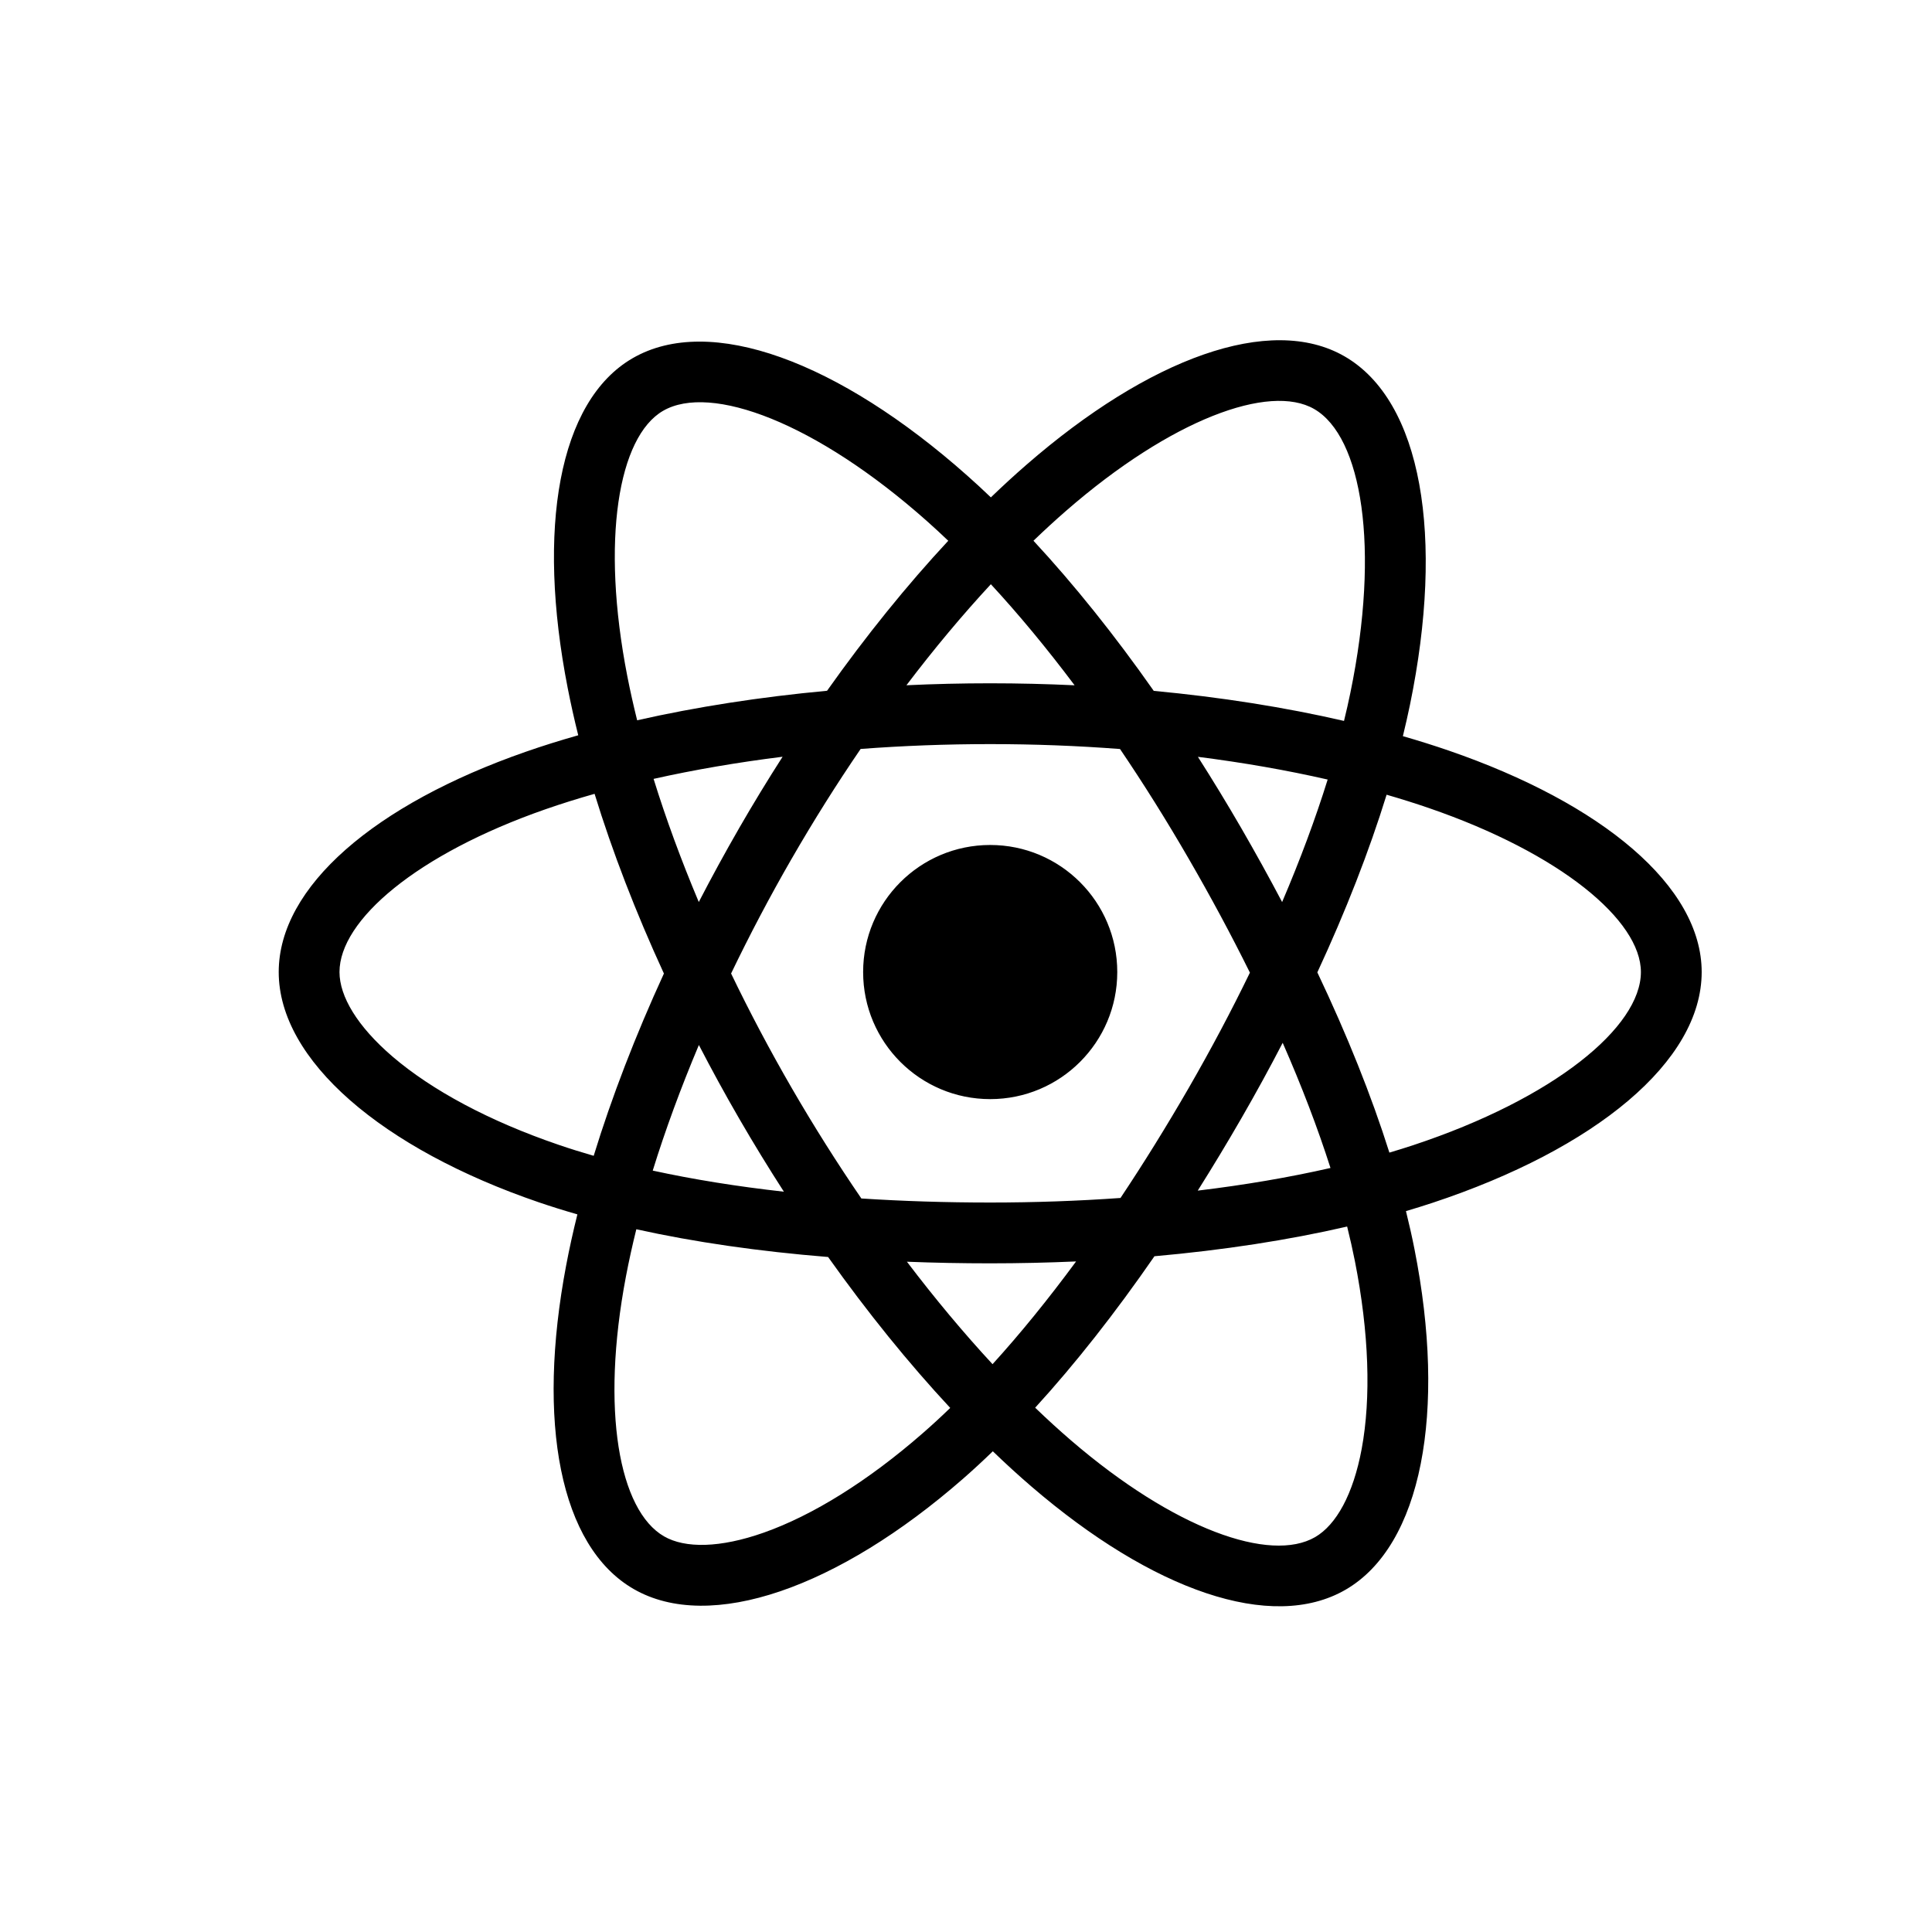
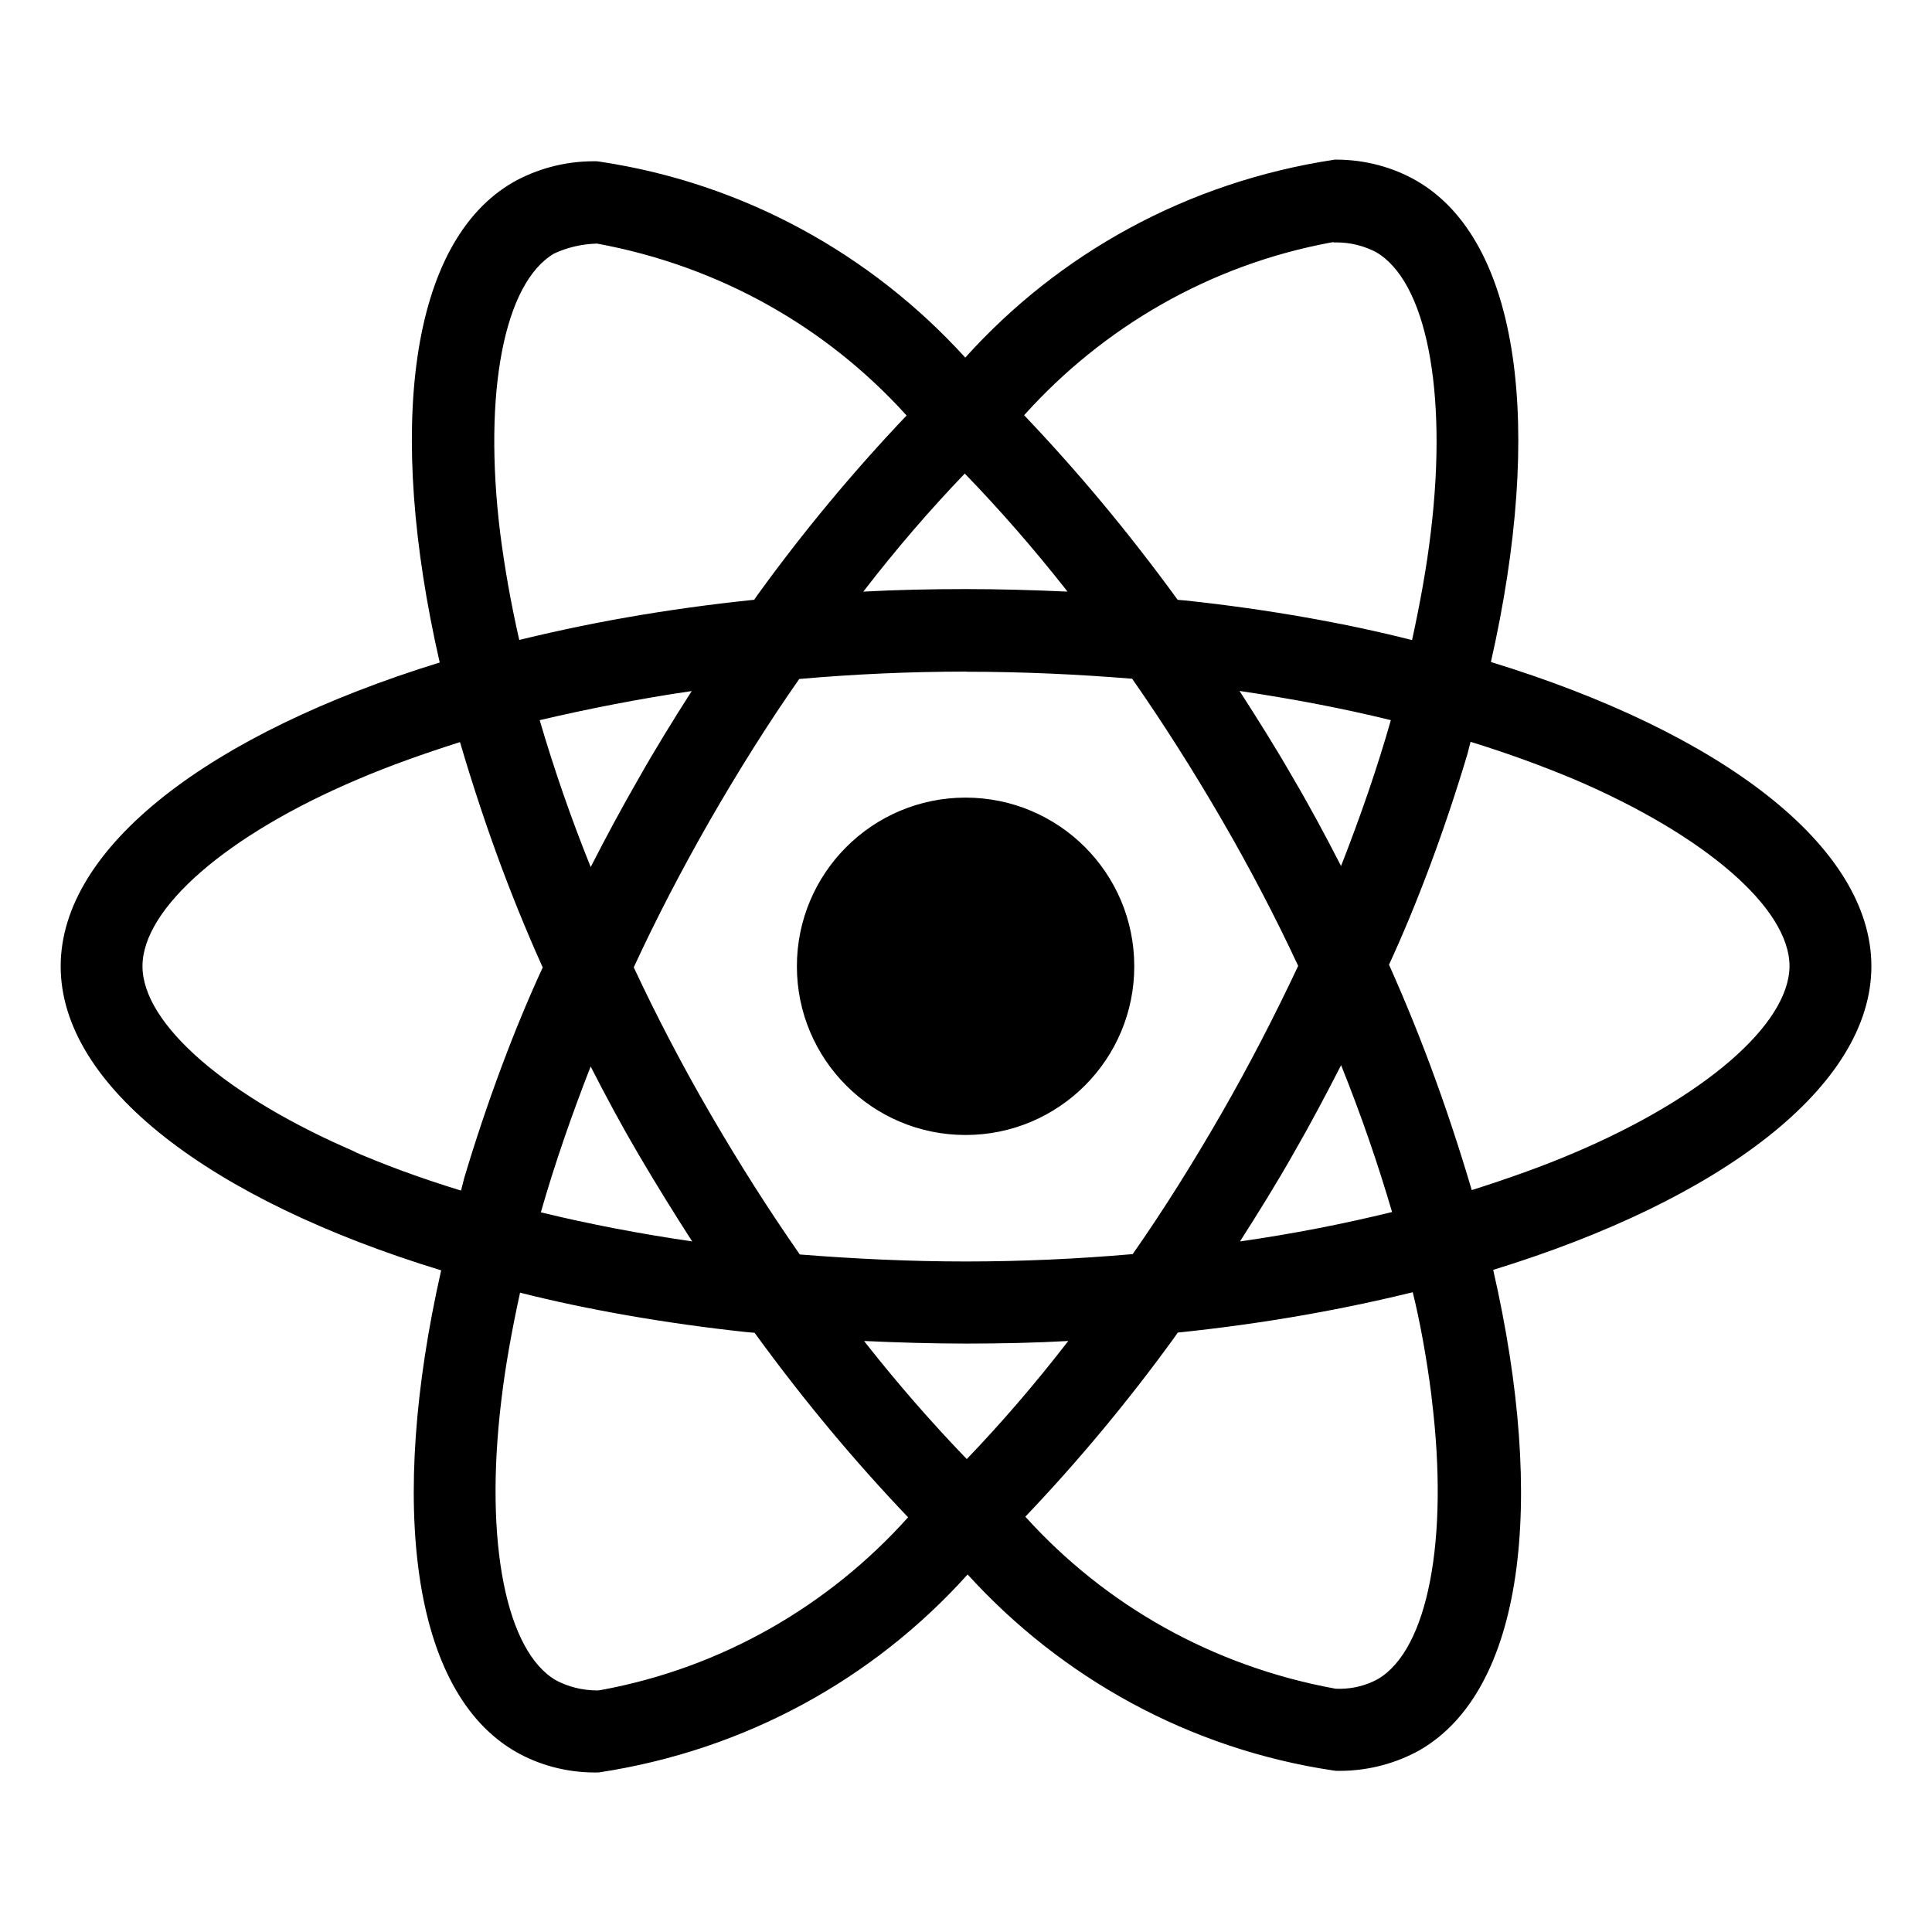
- <svg xmlns="http://www.w3.org/2000/svg" width="45" height="45" fill-rule="evenodd" clip-rule="evenodd" viewBox="0 0 61 61" fill="none">
-   <path d="M45.74 23.698C45.274 23.538 44.791 23.386 44.294 23.243C44.375 22.909 44.45 22.58 44.517 22.256C45.612 16.942 44.896 12.661 42.452 11.251C40.108 9.899 36.275 11.309 32.404 14.678C32.031 15.002 31.658 15.345 31.285 15.704C31.036 15.466 30.788 15.236 30.54 15.017C26.483 11.414 22.416 9.896 19.974 11.31C17.633 12.665 16.939 16.69 17.925 21.727C18.02 22.213 18.131 22.71 18.257 23.215C17.682 23.378 17.126 23.552 16.594 23.738C11.838 25.396 8.8 27.995 8.8 30.691C8.8 33.475 12.061 36.268 17.015 37.962C17.406 38.095 17.812 38.222 18.23 38.342C18.094 38.888 17.976 39.423 17.877 39.945C16.938 44.894 17.671 48.824 20.007 50.171C22.419 51.562 26.467 50.132 30.409 46.687C30.721 46.414 31.034 46.125 31.347 45.822C31.753 46.214 32.158 46.584 32.562 46.931C36.38 50.216 40.151 51.543 42.484 50.193C44.894 48.797 45.677 44.576 44.66 39.44C44.583 39.048 44.492 38.647 44.391 38.239C44.675 38.155 44.954 38.068 45.227 37.978C50.377 36.272 53.728 33.513 53.728 30.691C53.728 27.985 50.592 25.369 45.74 23.698ZM44.623 36.156C44.377 36.237 44.125 36.316 43.868 36.392C43.3 34.592 42.532 32.678 41.593 30.701C42.489 28.77 43.227 26.88 43.78 25.092C44.239 25.225 44.685 25.365 45.115 25.513C49.273 26.944 51.809 29.061 51.809 30.691C51.809 32.428 49.07 34.683 44.623 36.156ZM42.778 39.813C43.227 42.084 43.291 44.137 42.994 45.742C42.726 47.185 42.188 48.146 41.523 48.532C40.107 49.351 37.079 48.286 33.813 45.476C33.439 45.154 33.062 44.81 32.684 44.446C33.95 43.061 35.215 41.451 36.45 39.664C38.621 39.471 40.673 39.156 42.534 38.726C42.626 39.096 42.707 39.458 42.778 39.813ZM24.117 48.39C22.734 48.878 21.632 48.892 20.966 48.508C19.549 47.691 18.959 44.536 19.763 40.303C19.855 39.819 19.965 39.321 20.091 38.812C21.931 39.219 23.968 39.512 26.146 39.688C27.389 41.437 28.691 43.045 30.002 44.453C29.716 44.73 29.43 44.993 29.146 45.241C27.403 46.765 25.656 47.846 24.117 48.39ZM17.636 36.145C15.445 35.397 13.636 34.423 12.396 33.362C11.282 32.407 10.719 31.46 10.719 30.691C10.719 29.055 13.158 26.968 17.226 25.55C17.72 25.378 18.236 25.216 18.773 25.064C19.335 26.892 20.072 28.804 20.962 30.738C20.061 32.7 19.313 34.642 18.745 36.493C18.363 36.383 17.992 36.267 17.636 36.145ZM19.808 21.358C18.964 17.043 19.525 13.788 20.936 12.971C22.439 12.101 25.763 13.341 29.266 16.452C29.49 16.651 29.715 16.859 29.94 17.074C28.635 18.476 27.345 20.071 26.113 21.81C24 22.006 21.977 22.321 20.117 22.742C20 22.272 19.897 21.81 19.808 21.358ZM39.189 26.143C38.744 25.375 38.288 24.626 37.822 23.896C39.256 24.078 40.629 24.318 41.919 24.613C41.532 25.854 41.049 27.151 40.481 28.481C40.074 27.708 39.642 26.927 39.189 26.143ZM31.285 18.446C32.171 19.405 33.057 20.476 33.929 21.637C33.051 21.596 32.161 21.574 31.264 21.574C30.375 21.574 29.492 21.595 28.619 21.636C29.492 20.485 30.386 19.416 31.285 18.446ZM23.332 26.157C22.888 26.927 22.465 27.703 22.063 28.48C21.505 27.154 21.026 25.851 20.636 24.592C21.918 24.305 23.285 24.071 24.709 23.893C24.237 24.629 23.777 25.384 23.332 26.156V26.157ZM24.75 37.626C23.278 37.462 21.891 37.239 20.609 36.96C21.006 35.679 21.495 34.348 22.066 32.994C22.468 33.771 22.892 34.547 23.339 35.319H23.339C23.794 36.105 24.266 36.875 24.75 37.626ZM31.338 43.072C30.429 42.09 29.521 41.005 28.635 39.837C29.496 39.871 30.373 39.888 31.264 39.888C32.18 39.888 33.085 39.867 33.976 39.828C33.101 41.016 32.218 42.104 31.338 43.072ZM40.499 32.925C41.1 34.294 41.606 35.618 42.008 36.877C40.705 37.174 39.299 37.414 37.817 37.592C38.283 36.852 38.744 36.09 39.196 35.306C39.654 34.512 40.089 33.717 40.499 32.925ZM37.534 34.347C36.831 35.564 36.11 36.727 35.378 37.824C34.045 37.919 32.668 37.968 31.264 37.968C29.866 37.968 28.506 37.925 27.196 37.84C26.435 36.728 25.698 35.562 25 34.357H25C24.304 33.155 23.664 31.943 23.083 30.737C23.664 29.529 24.302 28.315 24.994 27.115L24.994 27.116C25.688 25.912 26.418 24.752 27.173 23.647C28.509 23.546 29.879 23.494 31.264 23.494H31.264C32.655 23.494 34.027 23.547 35.363 23.649C36.106 24.745 36.831 25.902 37.527 27.105C38.232 28.322 38.879 29.527 39.464 30.71C38.881 31.913 38.235 33.13 37.534 34.347ZM41.493 12.914C42.998 13.781 43.583 17.28 42.637 21.869C42.577 22.162 42.509 22.46 42.435 22.762C40.572 22.332 38.547 22.012 36.428 21.813C35.194 20.055 33.914 18.457 32.63 17.073C32.975 16.741 33.32 16.424 33.664 16.125C36.98 13.239 40.081 12.099 41.493 12.914ZM31.264 26.679C33.48 26.679 35.276 28.475 35.276 30.691C35.276 32.907 33.48 34.703 31.264 34.703C29.048 34.703 27.252 32.907 27.252 30.691C27.252 28.475 29.048 26.679 31.264 26.679Z" fill="currentColor" />
+ <svg xmlns="http://www.w3.org/2000/svg" fill="#000000" width="800px" height="800px" viewBox="0 0 32 32" version="1.1">
+   <path d="M14.313 22.211c0.55 0.025 1.112 0.043 1.681 0.043 0.575 0 1.143-0.012 1.7-0.043-0.557 0.72-1.107 1.357-1.689 1.964l0.008-0.008c-0.579-0.6-1.135-1.238-1.659-1.902l-0.041-0.054zM8.615 21.411c1.083 0.275 2.404 0.509 3.752 0.653l0.131 0.011c0.825 1.133 1.659 2.13 2.554 3.068l-0.011-0.012c-1.311 1.463-3.080 2.491-5.081 2.86l-0.055 0.008c-0.004 0-0.008 0-0.012 0-0.248 0-0.482-0.061-0.687-0.169l0.008 0.004c-0.832-0.475-1.193-2.292-0.912-4.627 0.067-0.575 0.177-1.18 0.312-1.797zM23.398 21.398c0.118 0.474 0.229 1.078 0.308 1.692l0.009 0.086c0.287 2.334-0.067 4.149-0.892 4.634-0.184 0.102-0.404 0.162-0.638 0.162-0.023 0-0.046-0.001-0.069-0.002l0.003 0c-2.053-0.375-3.821-1.396-5.129-2.841l-0.007-0.008c0.879-0.923 1.707-1.918 2.466-2.965l0.058-0.084c1.476-0.154 2.799-0.392 4.088-0.717l-0.197 0.042zM9.784 17.666c0.25 0.49 0.512 0.978 0.8 1.468q0.431 0.731 0.881 1.428c-0.868-0.127-1.706-0.287-2.507-0.482 0.225-0.787 0.507-1.602 0.825-2.416zM22.212 17.641c0.331 0.821 0.612 1.64 0.845 2.434-0.8 0.196-1.645 0.362-2.519 0.487 0.3-0.469 0.6-0.952 0.881-1.447 0.281-0.487 0.544-0.985 0.795-1.475zM7.619 12.292c0.436 1.478 0.904 2.714 1.449 3.906l-0.075-0.182c-0.466 1.005-0.927 2.234-1.305 3.499l-0.052 0.205c-0.706-0.217-1.274-0.43-1.827-0.669l0.115 0.044c-2.164-0.921-3.564-2.132-3.564-3.092s1.4-2.177 3.564-3.094c0.525-0.225 1.1-0.428 1.694-0.617zM24.358 12.287c0.605 0.187 1.18 0.396 1.718 0.622 2.164 0.925 3.564 2.134 3.564 3.094-0.006 0.96-1.406 2.174-3.57 3.093-0.525 0.225-1.1 0.427-1.693 0.616-0.44-1.483-0.908-2.718-1.451-3.912l0.076 0.188c0.464-1.004 0.926-2.233 1.303-3.498l0.053-0.206zM20.53 11.444c0.869 0.129 1.706 0.287 2.507 0.484-0.225 0.79-0.506 1.602-0.825 2.416-0.25-0.487-0.512-0.978-0.8-1.467-0.281-0.49-0.581-0.967-0.881-1.432zM11.458 11.444c-0.3 0.471-0.6 0.953-0.88 1.45-0.281 0.487-0.544 0.977-0.794 1.467-0.331-0.82-0.612-1.637-0.845-2.433 0.8-0.187 1.643-0.354 2.518-0.482zM16 11.126c0.925 0 1.846 0.042 2.752 0.116q0.761 1.091 1.478 2.324 0.697 1.2 1.272 2.432c-0.385 0.819-0.807 1.637-1.266 2.437-0.475 0.825-0.966 1.61-1.475 2.337-0.91 0.079-1.832 0.122-2.762 0.122-0.925 0-1.846-0.044-2.752-0.116-0.507-0.727-1.002-1.505-1.478-2.324q-0.697-1.2-1.272-2.432c0.379-0.821 0.807-1.641 1.266-2.442 0.475-0.825 0.966-1.607 1.475-2.334 0.91-0.080 1.832-0.122 2.762-0.122zM15.981 7.845c0.58 0.6 1.136 1.237 1.659 1.901l0.040 0.053c-0.55-0.025-1.112-0.042-1.681-0.042-0.575 0-1.143 0.012-1.7 0.042 0.556-0.72 1.106-1.357 1.689-1.964l-0.008 0.008zM9.88 4.033c2.053 0.376 3.82 1.397 5.129 2.841l0.007 0.008c-0.879 0.924-1.707 1.919-2.466 2.968l-0.058 0.084c-1.475 0.153-2.798 0.389-4.086 0.714l0.196-0.042c-0.14-0.612-0.244-1.205-0.317-1.774-0.287-2.334 0.067-4.149 0.892-4.632 0.206-0.097 0.447-0.157 0.701-0.165l0.003-0zM22.090 4.008v0.008c0.013-0 0.028-0.001 0.044-0.001 0.239 0 0.464 0.059 0.662 0.163l-0.008-0.004c0.832 0.477 1.193 2.293 0.912 4.629-0.067 0.575-0.177 1.181-0.312 1.799-1.085-0.278-2.406-0.513-3.754-0.656l-0.128-0.011c-0.826-1.134-1.66-2.131-2.555-3.070l0.012 0.012c1.311-1.46 3.077-2.488 5.074-2.859l0.056-0.009zM22.096 2.646c-2.442 0.371-4.556 1.557-6.1 3.268l-0.008 0.009c-1.555-1.71-3.669-2.888-6.051-3.245l-0.056-0.007c-0.013-0-0.029-0-0.045-0-0.491 0-0.952 0.129-1.351 0.355l0.014-0.007c-1.718 0.991-2.103 4.079-1.216 7.954-3.804 1.175-6.278 3.053-6.278 5.032 0 1.987 2.487 3.87 6.302 5.036-0.88 3.89-0.487 6.983 1.235 7.973 0.378 0.217 0.832 0.344 1.315 0.344 0.022 0 0.044-0 0.065-0.001l-0.003 0c2.442-0.371 4.556-1.558 6.1-3.27l0.008-0.009c1.555 1.711 3.669 2.889 6.051 3.246l0.056 0.007c0.015 0 0.034 0 0.052 0 0.488 0 0.947-0.128 1.344-0.351l-0.014 0.007c1.717-0.99 2.103-4.078 1.216-7.954 3.79-1.165 6.264-3.047 6.264-5.029 0-1.987-2.487-3.87-6.302-5.039 0.88-3.886 0.487-6.982-1.235-7.973-0.382-0.219-0.84-0.348-1.328-0.348-0.013 0-0.026 0-0.039 0l0.002-0zM18.787 16.005c0 1.543-1.251 2.794-2.794 2.794s-2.794-1.251-2.794-2.794c0-1.543 1.251-2.794 2.794-2.794 0.772 0 1.47 0.313 1.976 0.818v0c0.506 0.506 0.818 1.204 0.818 1.976 0 0 0 0 0 0v0z" />
</svg>
